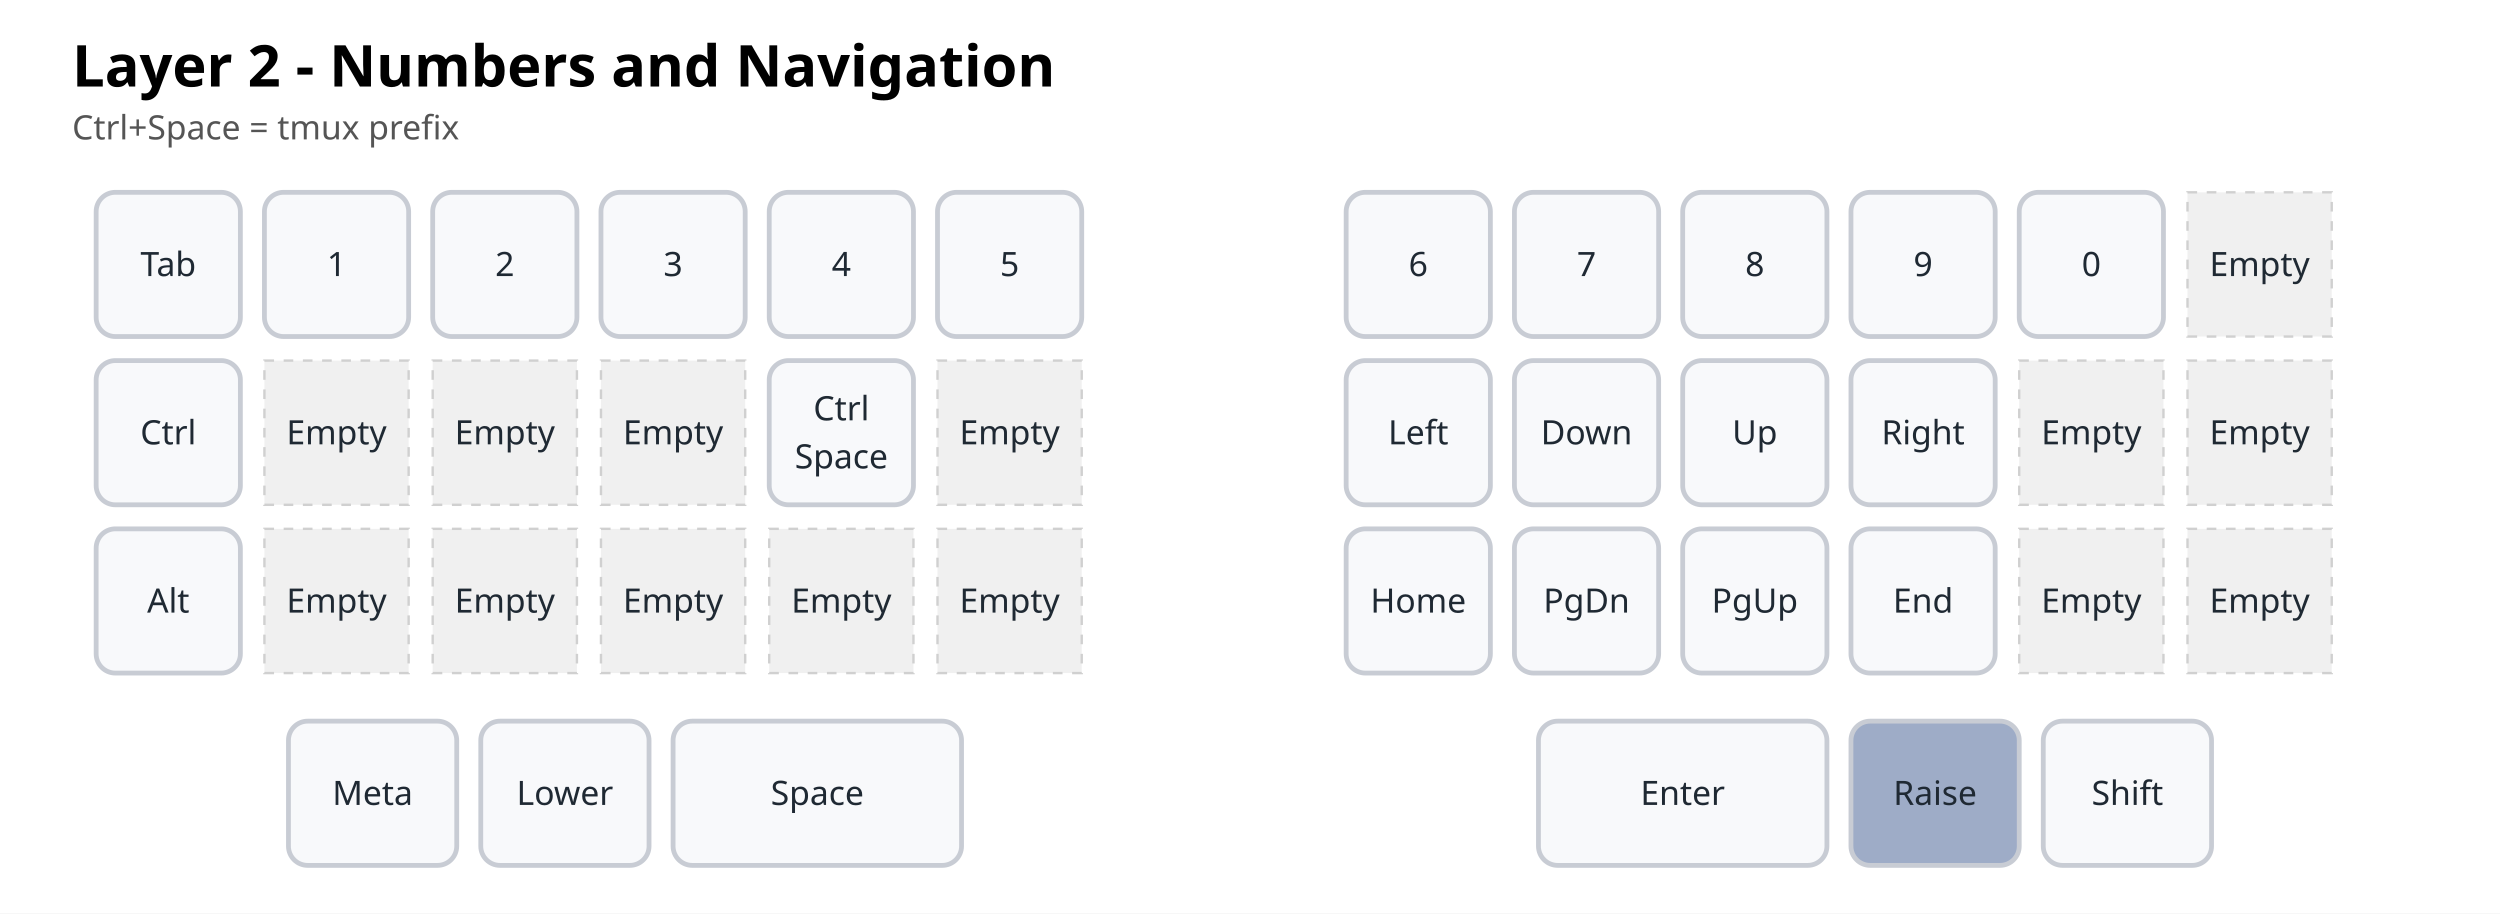
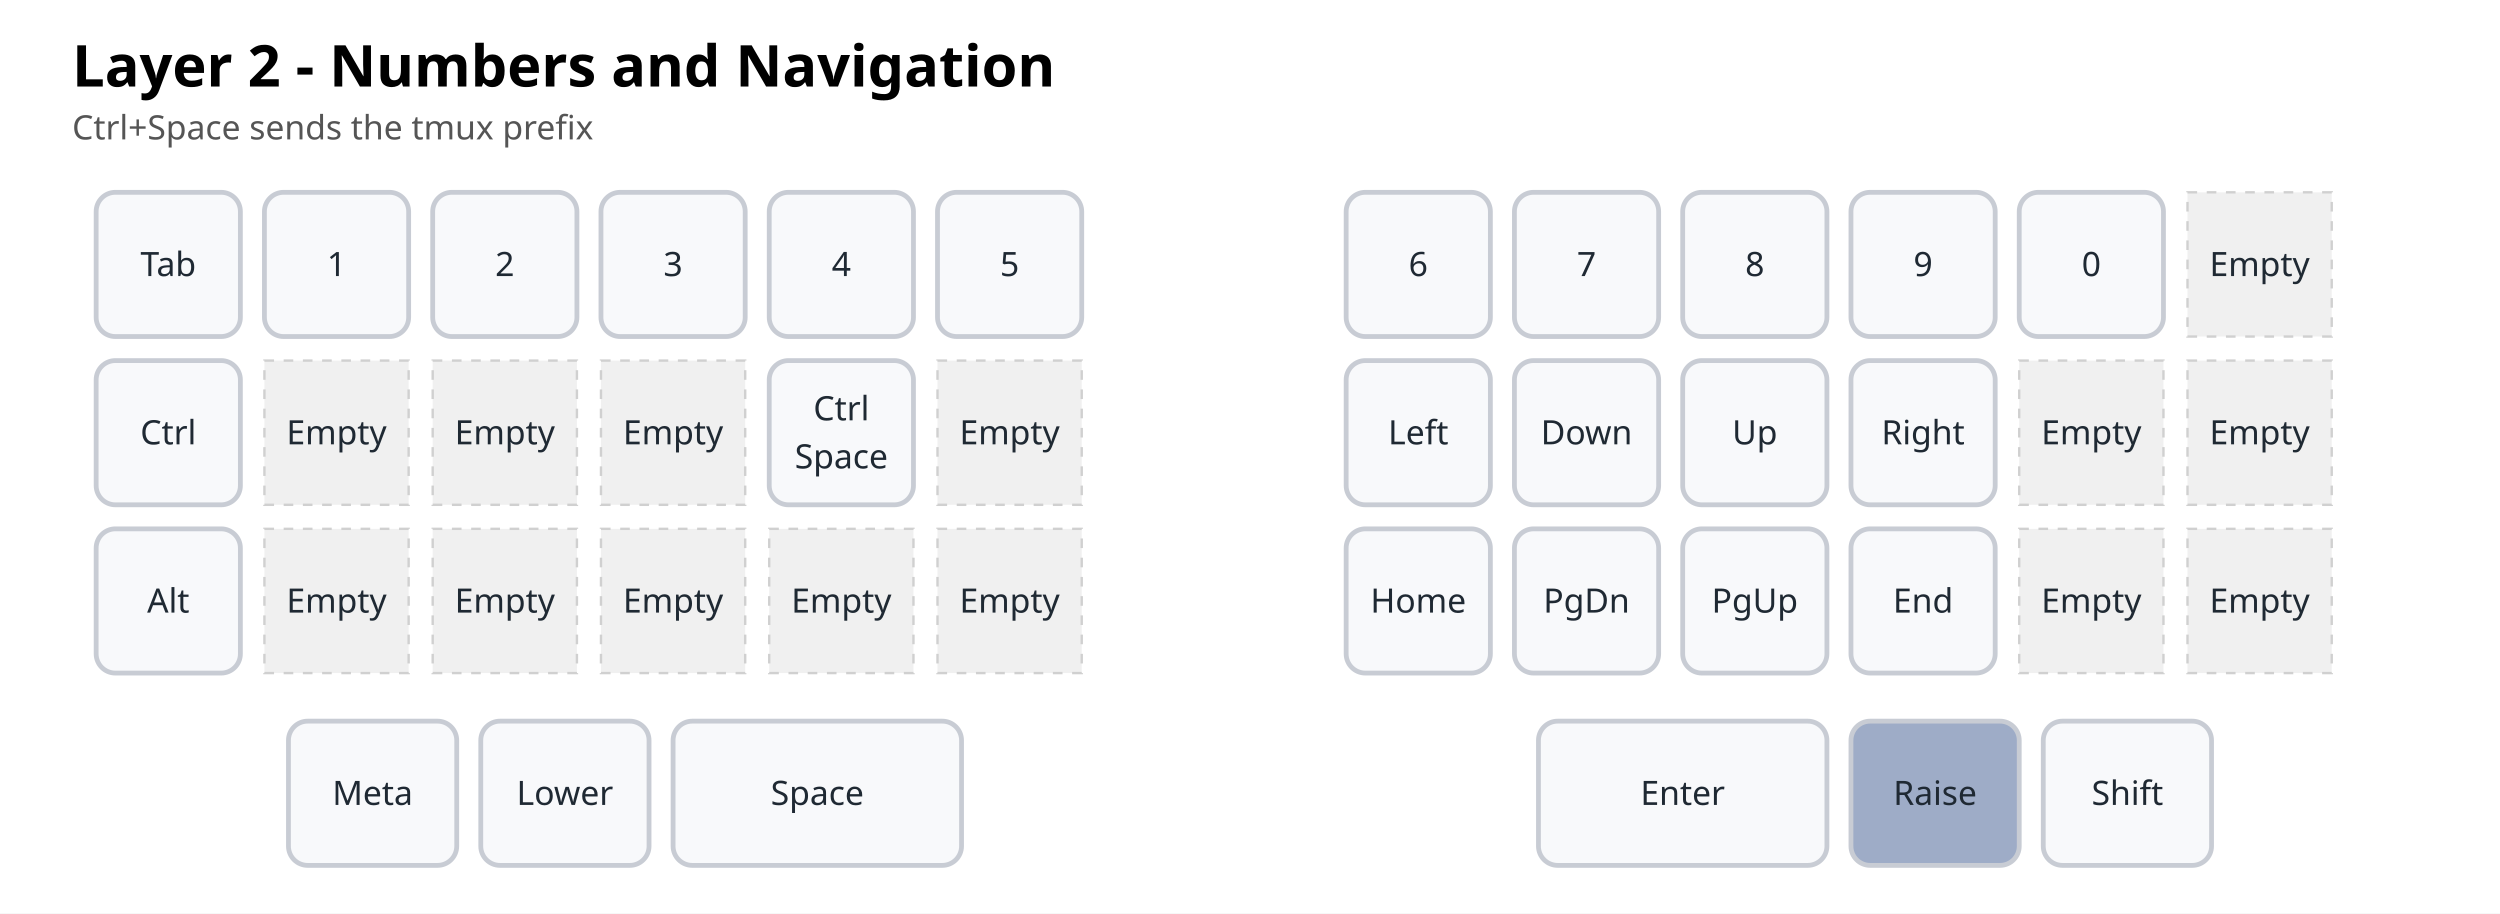
<svg xmlns="http://www.w3.org/2000/svg" width="1040" height="380" viewBox="0 0 1040 380">
  <style>
    .title { font: 24px sans-serif; font-weight: 600; }
    .subtitle { font: 14px sans-serif; fill: #555; }
    .key { fill: #f8f9fb; stroke: #c8ccd4; stroke-width: 2; rx: 8; ry: 8; }
    .ghost { fill: #f0f0f0; stroke: #d0d0d0; stroke-dasharray: 4 4; }
    .label { font: 14px sans-serif; fill: #1f2933; text-anchor: middle; dominant-baseline: middle; }
    .active { fill: #9eacc7; }
  </style>
  <rect width="100%" height="100%" fill="#ffffff" />
  <text x="30" y="36" class="title">Layer 2 - Numbers and Navigation</text>
-   <text x="30" y="58" class="subtitle">Ctrl+Space = tmux prefix</text>
+   <text x="30" y="58" class="subtitle">Ctrl+Space sends the tmux prefix</text>
  <g transform="translate(40, 80)">
    <rect class="key" x="0" y="0" width="60" height="60" />
    <text class="label" x="30" y="30">Tab</text>
    <rect class="key" x="70" y="0" width="60" height="60" />
    <text class="label" x="100" y="30">1</text>
    <rect class="key" x="140" y="0" width="60" height="60" />
    <text class="label" x="170" y="30">2</text>
    <rect class="key" x="210" y="0" width="60" height="60" />
    <text class="label" x="240" y="30">3</text>
    <rect class="key" x="280" y="0" width="60" height="60" />
    <text class="label" x="310" y="30">4</text>
    <rect class="key" x="350" y="0" width="60" height="60" />
    <text class="label" x="380" y="30">5</text>
    <rect class="key" x="0" y="70" width="60" height="60" />
    <text class="label" x="30" y="100">Ctrl</text>
    <rect class="ghost" x="70" y="70" width="60" height="60" />
    <text class="label" x="100" y="100">Empty</text>
    <rect class="ghost" x="140" y="70" width="60" height="60" />
    <text class="label" x="170" y="100">Empty</text>
    <rect class="ghost" x="210" y="70" width="60" height="60" />
    <text class="label" x="240" y="100">Empty</text>
    <rect class="key" x="280" y="70" width="60" height="60" />
    <text class="label" x="310" y="90">Ctrl</text>
    <text class="label" x="310" y="110">Space</text>
    <rect class="ghost" x="350" y="70" width="60" height="60" />
    <text class="label" x="380" y="100">Empty</text>
    <rect class="key" x="0" y="140" width="60" height="60" />
    <text class="label" x="30" y="170">Alt</text>
    <rect class="ghost" x="70" y="140" width="60" height="60" />
    <text class="label" x="100" y="170">Empty</text>
    <rect class="ghost" x="140" y="140" width="60" height="60" />
    <text class="label" x="170" y="170">Empty</text>
    <rect class="ghost" x="210" y="140" width="60" height="60" />
    <text class="label" x="240" y="170">Empty</text>
    <rect class="ghost" x="280" y="140" width="60" height="60" />
    <text class="label" x="310" y="170">Empty</text>
    <rect class="ghost" x="350" y="140" width="60" height="60" />
    <text class="label" x="380" y="170">Empty</text>
    <rect class="key" x="80" y="220" width="70" height="60" />
    <text class="label" x="115" y="250">Meta</text>
    <rect class="key" x="160" y="220" width="70" height="60" />
    <text class="label" x="195" y="250">Lower</text>
    <rect class="key" x="240" y="220" width="120" height="60" />
    <text class="label" x="300" y="250">Space</text>
  </g>
  <g transform="translate(560, 80)">
    <rect class="key" x="0" y="0" width="60" height="60" />
    <text class="label" x="30" y="30">6</text>
    <rect class="key" x="70" y="0" width="60" height="60" />
    <text class="label" x="100" y="30">7</text>
    <rect class="key" x="140" y="0" width="60" height="60" />
    <text class="label" x="170" y="30">8</text>
    <rect class="key" x="210" y="0" width="60" height="60" />
    <text class="label" x="240" y="30">9</text>
    <rect class="key" x="280" y="0" width="60" height="60" />
    <text class="label" x="310" y="30">0</text>
    <rect class="ghost" x="350" y="0" width="60" height="60" />
    <text class="label" x="380" y="30">Empty</text>
    <rect class="key" x="0" y="70" width="60" height="60" />
    <text class="label" x="30" y="100">Left</text>
    <rect class="key" x="70" y="70" width="60" height="60" />
    <text class="label" x="100" y="100">Down</text>
    <rect class="key" x="140" y="70" width="60" height="60" />
    <text class="label" x="170" y="100">Up</text>
    <rect class="key" x="210" y="70" width="60" height="60" />
    <text class="label" x="240" y="100">Right</text>
    <rect class="ghost" x="280" y="70" width="60" height="60" />
    <text class="label" x="310" y="100">Empty</text>
    <rect class="ghost" x="350" y="70" width="60" height="60" />
    <text class="label" x="380" y="100">Empty</text>
    <rect class="key" x="0" y="140" width="60" height="60" />
    <text class="label" x="30" y="170">Home</text>
    <rect class="key" x="70" y="140" width="60" height="60" />
    <text class="label" x="100" y="170">PgDn</text>
    <rect class="key" x="140" y="140" width="60" height="60" />
    <text class="label" x="170" y="170">PgUp</text>
    <rect class="key" x="210" y="140" width="60" height="60" />
    <text class="label" x="240" y="170">End</text>
    <rect class="ghost" x="280" y="140" width="60" height="60" />
    <text class="label" x="310" y="170">Empty</text>
    <rect class="ghost" x="350" y="140" width="60" height="60" />
    <text class="label" x="380" y="170">Empty</text>
    <rect class="key" x="80" y="220" width="120" height="60" />
    <text class="label" x="140" y="250">Enter</text>
    <rect class="key active" x="210" y="220" width="70" height="60" />
    <text class="label" x="245" y="250">Raise</text>
    <rect class="key" x="290" y="220" width="70" height="60" />
    <text class="label" x="325" y="250">Shift</text>
  </g>
</svg>
